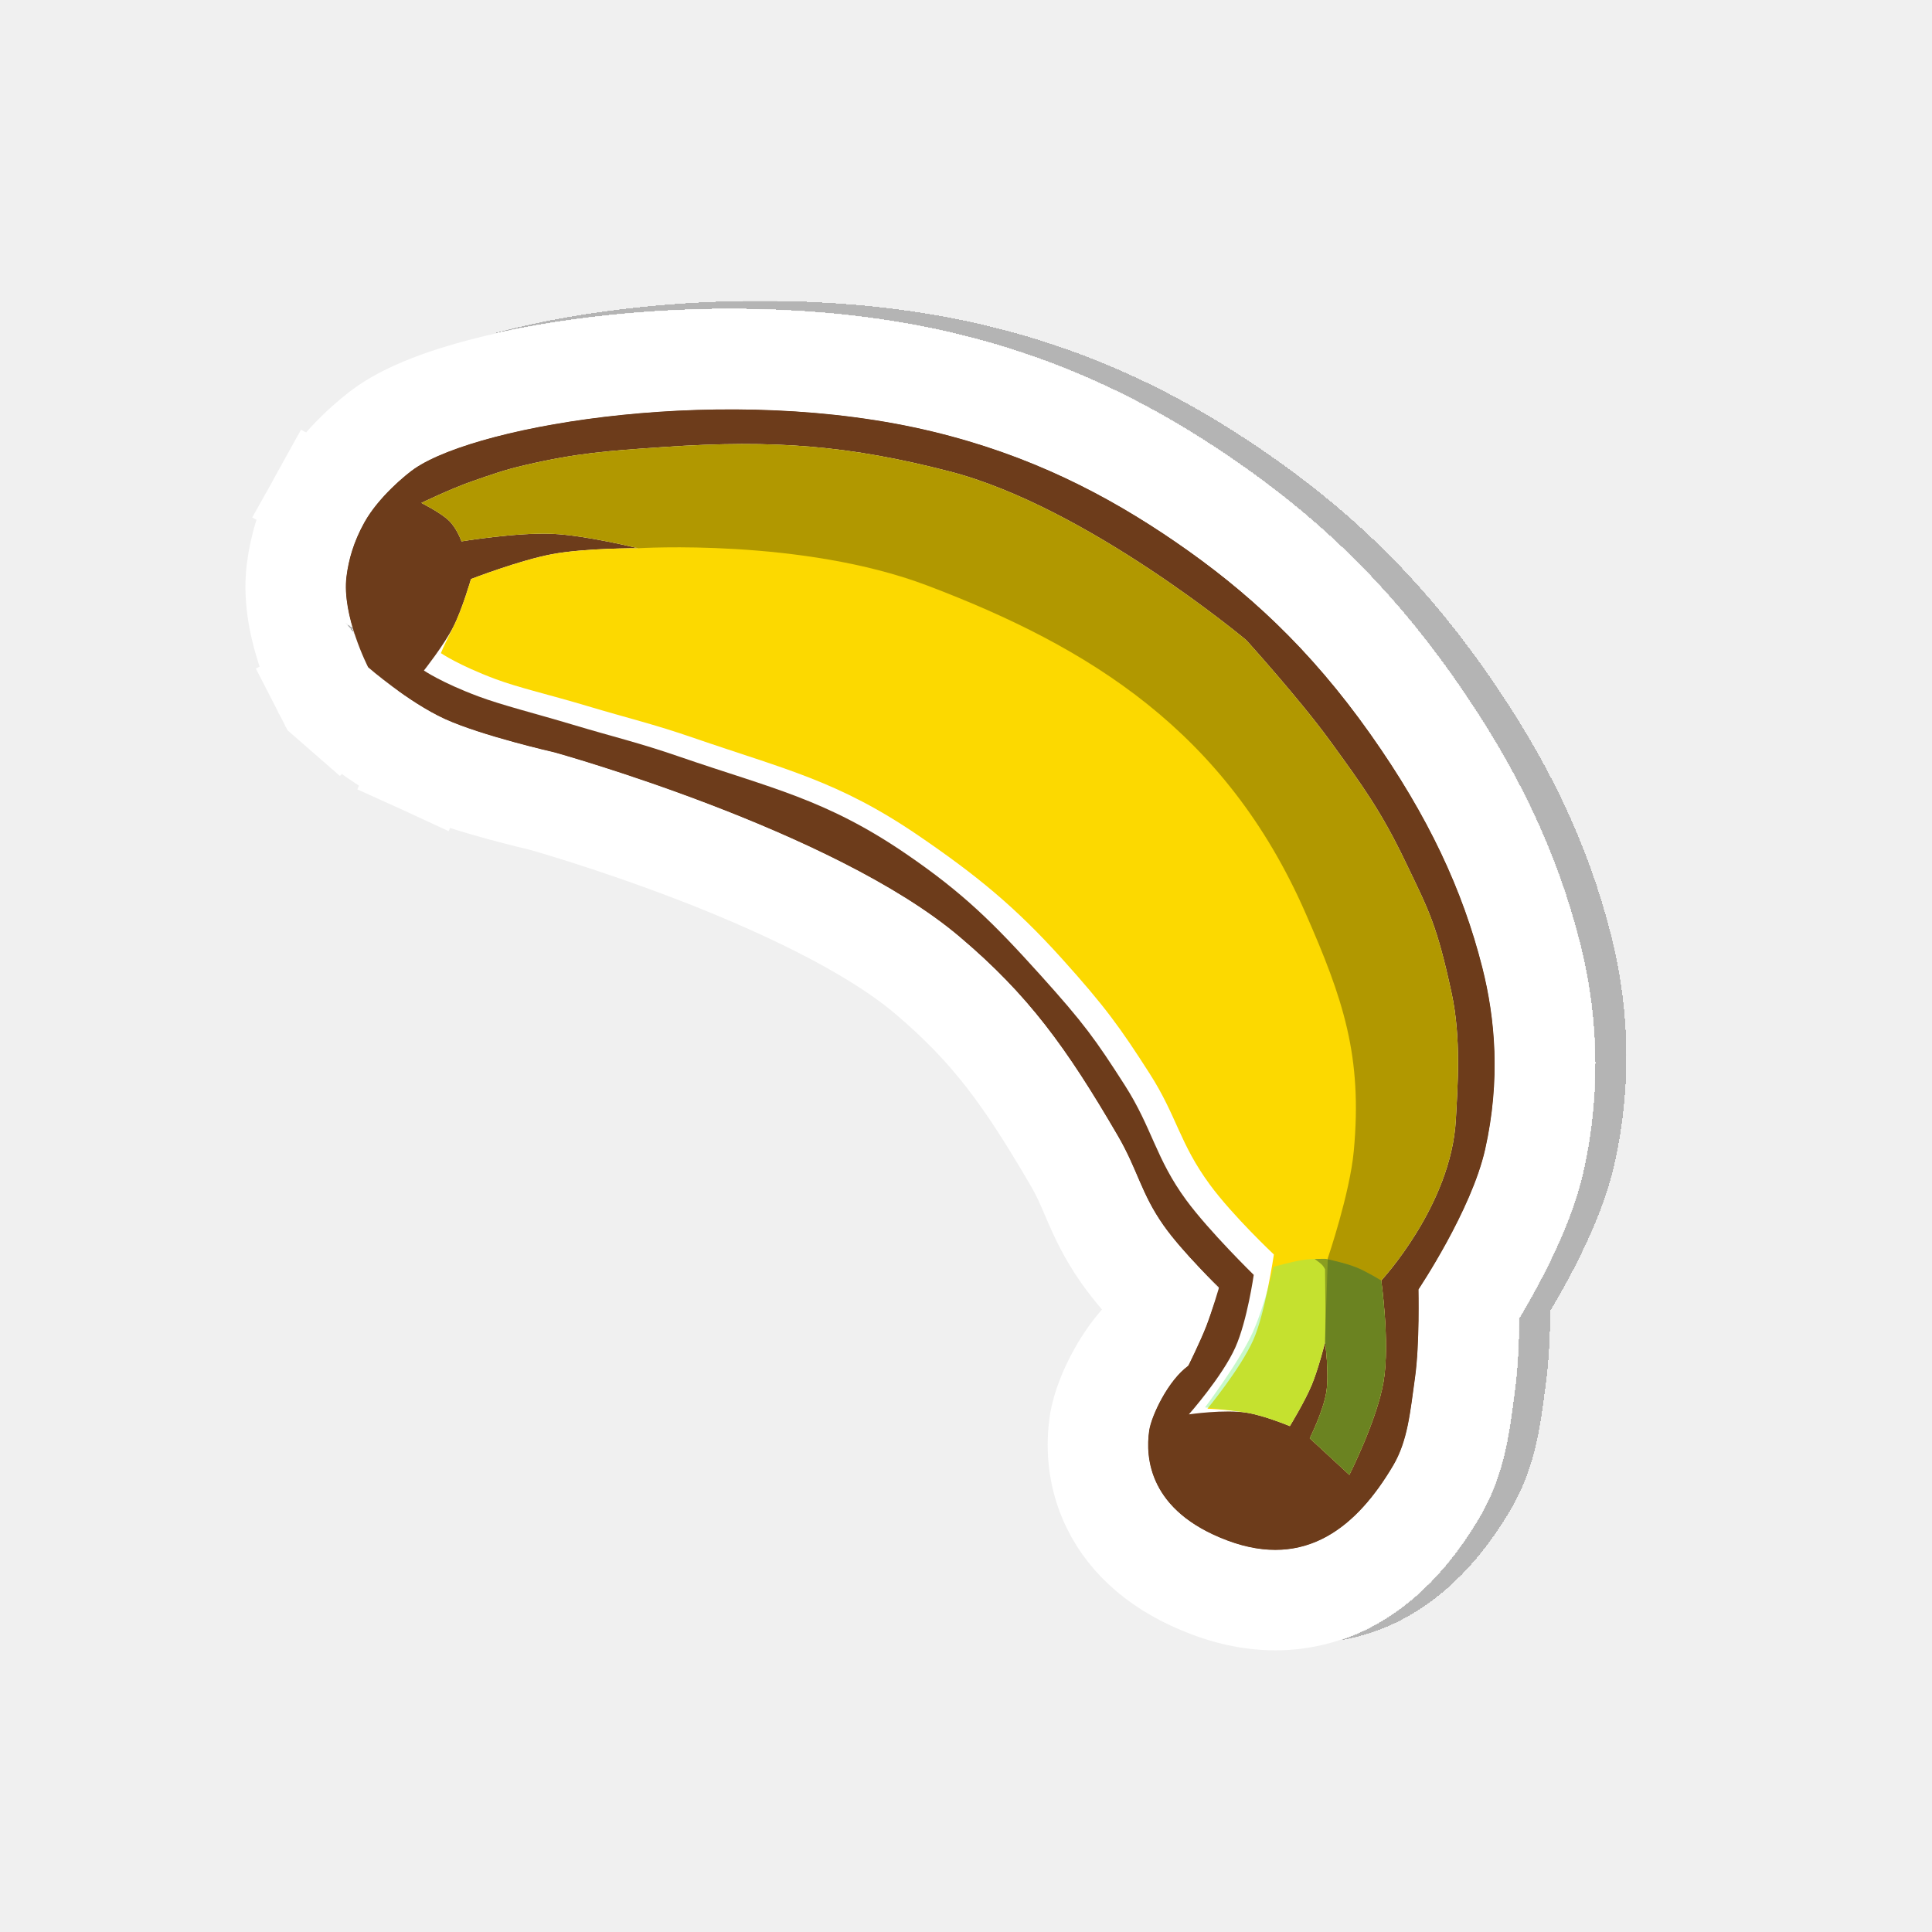
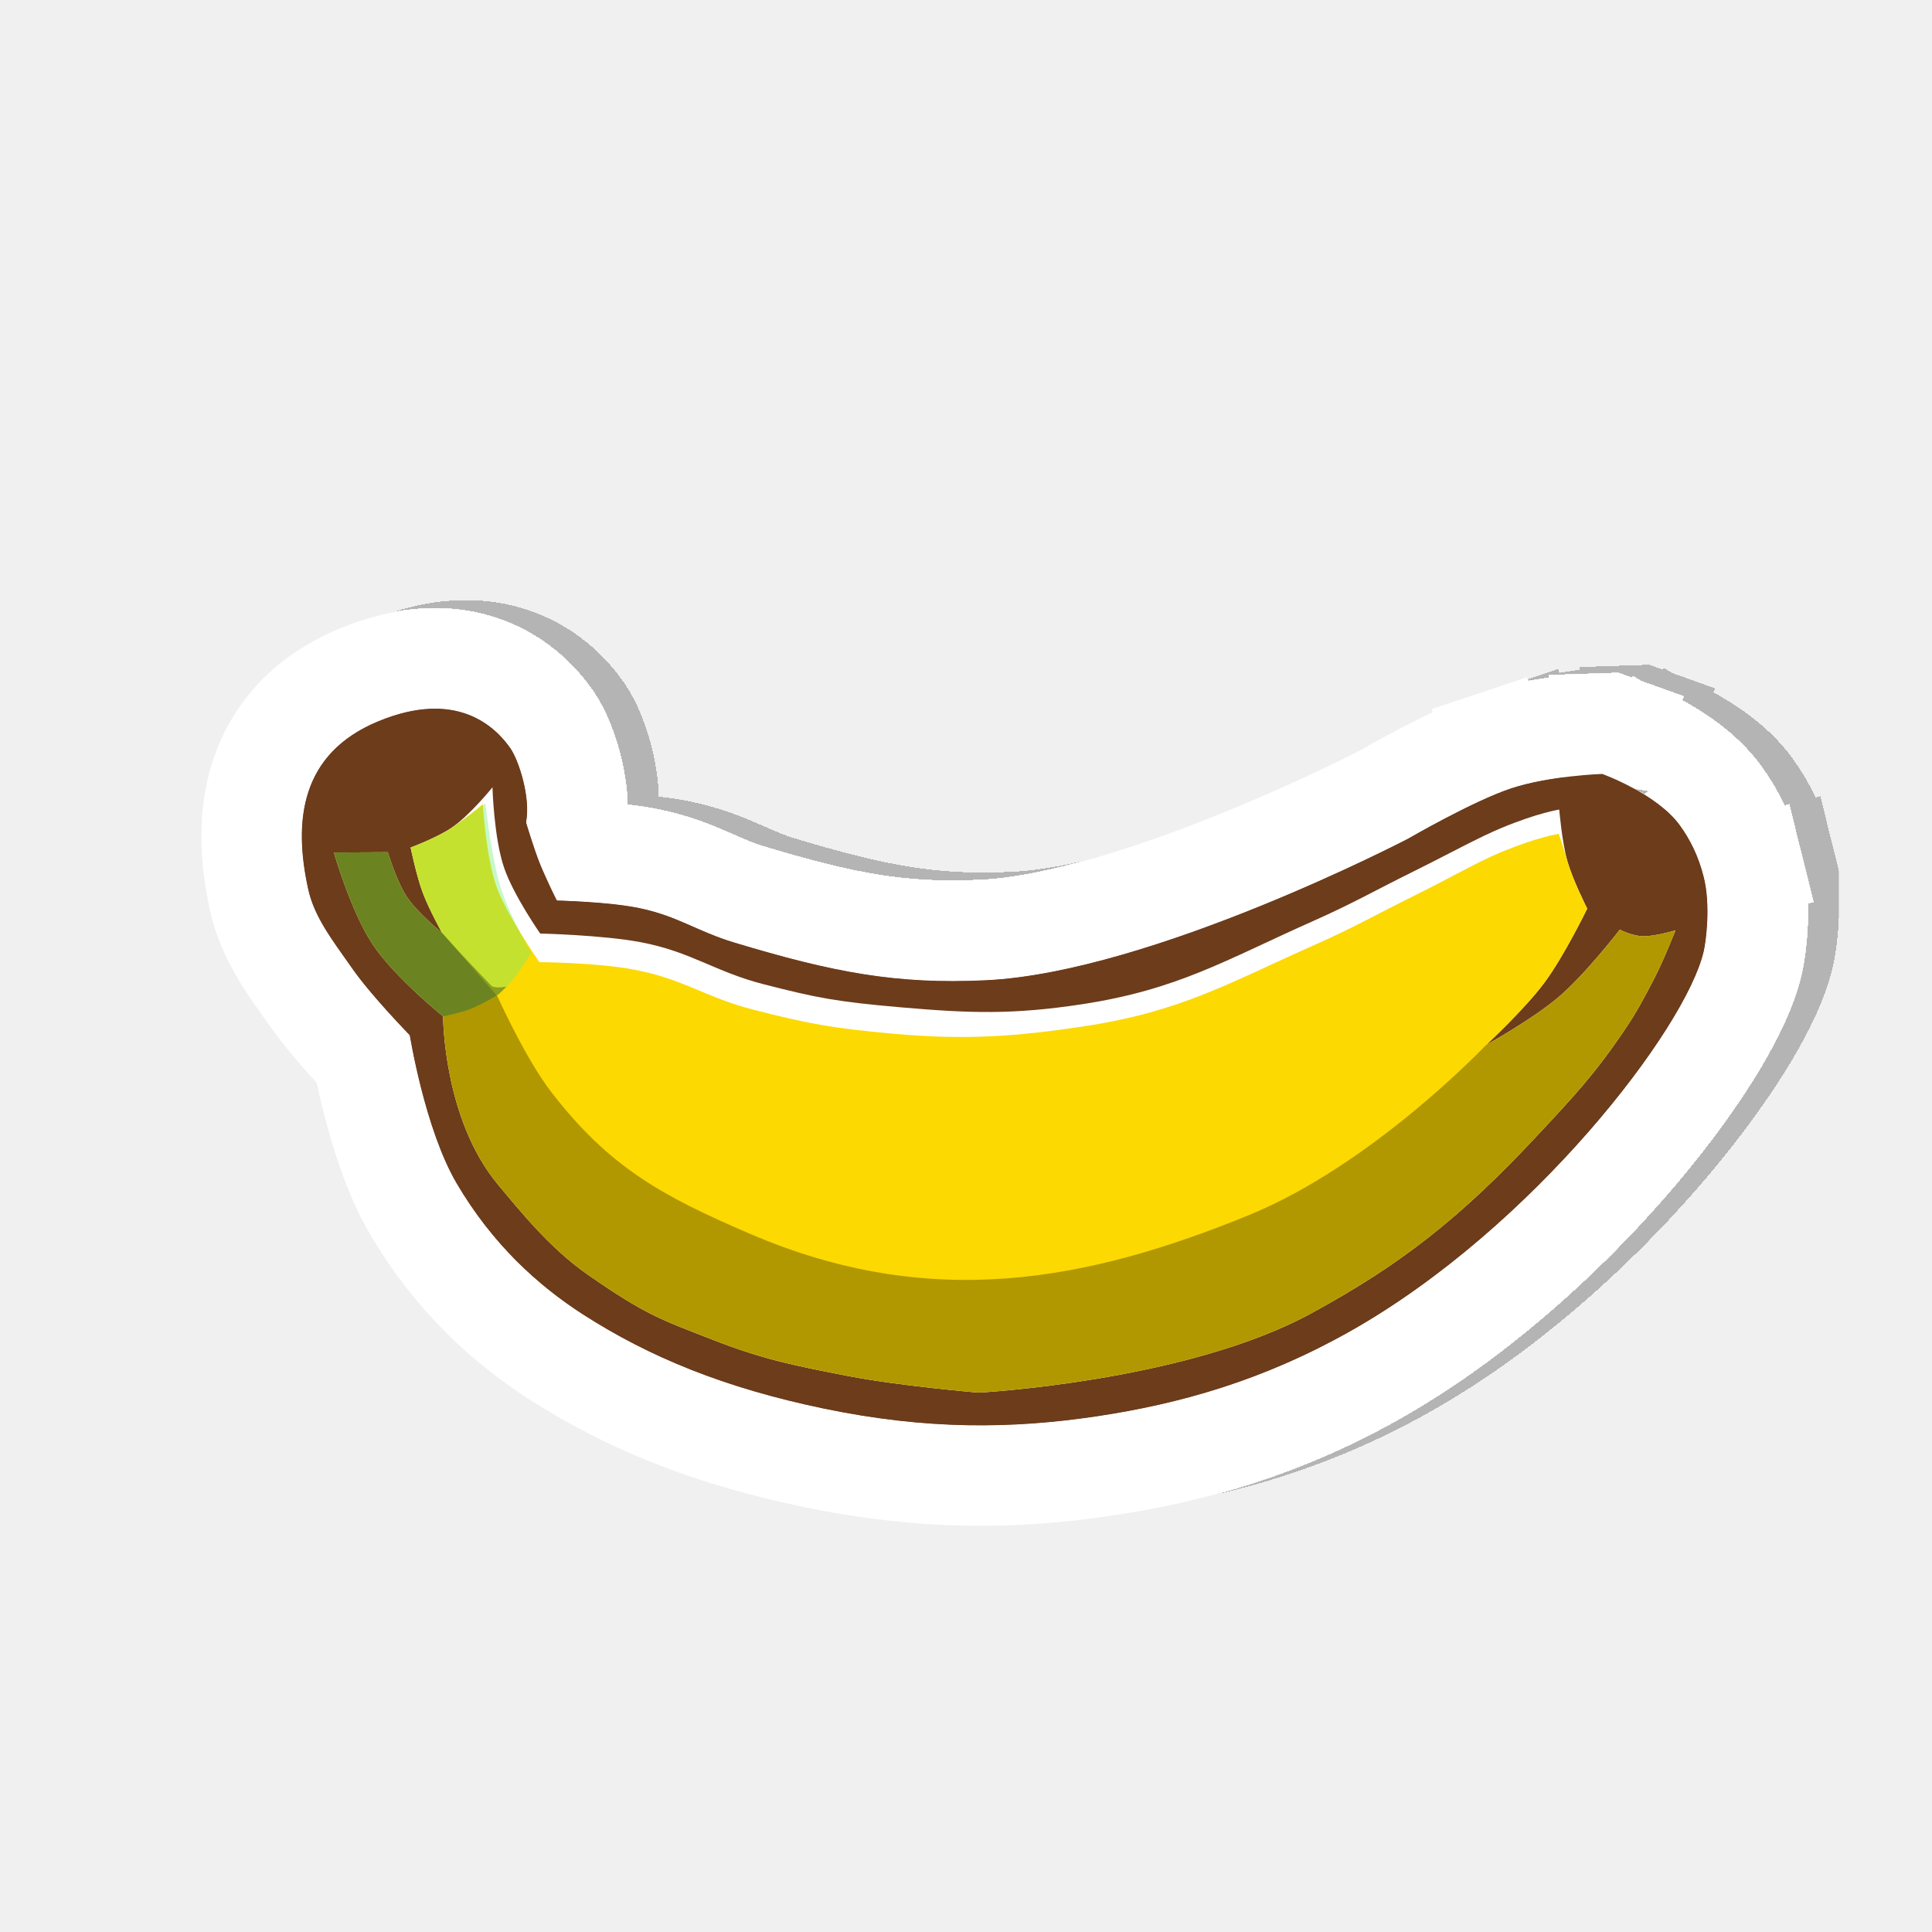
<svg xmlns="http://www.w3.org/2000/svg" width="256" height="256" viewBox="0 0 256 256" fill="none">
-   <g clip-path="url(#clip0_783_486)">
-     <g filter="url(#filter0_d_783_486)">
-       <path d="M45.912 76.393C45.26 81.572 48.782 88.418 48.782 88.418C48.782 88.418 54.075 93.033 58.937 95.258C63.823 97.494 73.461 99.687 73.461 99.687C73.461 99.687 110.371 109.904 127.163 124.124C136.258 131.826 141.282 138.747 148.131 150.506C150.747 154.998 151.188 158.112 154.176 162.366C156.654 165.894 161.531 170.599 161.531 170.599C161.531 170.599 160.614 173.732 159.859 175.68C159.037 177.802 157.45 180.986 157.45 180.986C154.8 182.871 152.564 187.587 152.275 189.556C151.752 193.121 152.203 200.222 162.643 204.127C173.083 208.031 179.884 202.173 184.601 194.188C186.539 190.908 186.841 187.188 187.495 182.552C188.133 178.025 187.95 170.855 187.95 170.855C187.95 170.855 194.97 160.412 196.79 152.294C198.847 143.118 198.125 134.962 196.417 128.217C193.828 117.988 189.315 108.218 181.581 97.273C173.547 85.903 165.188 78.279 155.793 71.828C146.622 65.53 136.478 60.306 123.636 57.2C96.642 50.669 63.656 56.185 54.971 62.066C53.825 62.842 50.144 65.875 48.287 69.216C46.852 71.796 46.19 74.179 45.912 76.393Z" fill="#6D3C1B" />
-       <path d="M48.782 88.418L42.863 91.462L43.446 92.596L44.407 93.434L48.782 88.418ZM48.782 88.418C44.407 93.434 44.408 93.434 44.408 93.435L44.409 93.436L44.412 93.439L44.419 93.445L44.44 93.462L44.503 93.517C44.555 93.562 44.627 93.624 44.718 93.7C44.899 93.854 45.155 94.067 45.473 94.328C46.109 94.847 47.006 95.56 48.071 96.35C50.13 97.876 53.106 99.91 56.167 101.31L58.937 95.258L56.167 101.31C59.146 102.674 63.239 103.899 66.272 104.73C67.853 105.164 69.27 105.523 70.292 105.774C70.804 105.899 71.22 105.999 71.511 106.067C71.636 106.097 71.738 106.12 71.815 106.138C71.875 106.155 71.955 106.178 72.054 106.206C72.311 106.279 72.697 106.391 73.198 106.538C74.202 106.834 75.666 107.276 77.48 107.851C81.112 109.002 86.124 110.681 91.638 112.79C102.901 117.097 115.395 122.88 122.862 129.203C131.162 136.233 135.737 142.451 142.379 153.856C143.301 155.437 143.866 156.754 144.571 158.393C144.679 158.644 144.79 158.902 144.906 159.17C145.781 161.191 146.849 163.515 148.729 166.191C150.26 168.371 152.377 170.718 153.946 172.378C153.955 172.387 153.963 172.396 153.971 172.405C153.86 172.722 153.753 173.017 153.653 173.274C153.33 174.107 152.811 175.259 152.324 176.294C152.238 176.476 152.156 176.65 152.078 176.812C150.342 178.453 149.039 180.428 148.164 181.997C147.063 183.972 146.002 186.458 145.69 188.59C145.306 191.204 145.235 195.366 147.393 199.687C149.623 204.155 153.8 207.926 160.311 210.361C167.208 212.94 173.552 212.427 178.972 209.45C184.066 206.652 187.697 202.034 190.332 197.573C192.782 193.425 193.396 188.725 193.886 184.973C193.953 184.456 194.018 183.958 194.085 183.481C194.466 180.783 194.582 177.511 194.617 175.102C194.63 174.232 194.632 173.436 194.63 172.769C194.663 172.716 194.696 172.662 194.73 172.607C195.466 171.422 196.465 169.755 197.528 167.812C199.576 164.066 202.163 158.755 203.285 153.75C205.609 143.382 204.787 134.154 202.87 126.583C200.054 115.461 195.157 104.952 187.017 93.432C178.481 81.352 169.533 73.189 159.561 66.341C149.872 59.687 138.99 54.066 125.201 50.73C110.778 47.241 94.99 47.006 81.761 48.357C75.12 49.035 68.996 50.126 63.879 51.468C58.935 52.765 54.362 54.44 51.239 56.554C50.272 57.209 48.757 58.432 47.23 59.932C45.713 61.423 43.834 63.527 42.47 65.982L48.287 69.216L42.47 65.982C40.584 69.373 39.683 72.584 39.308 75.562C38.788 79.696 39.918 83.884 40.798 86.483C41.276 87.894 41.775 89.102 42.155 89.962C42.347 90.394 42.512 90.747 42.635 91.001C42.696 91.129 42.747 91.232 42.786 91.31C42.805 91.348 42.821 91.381 42.834 91.406L42.851 91.439L42.858 91.452L42.86 91.457L42.862 91.46C42.862 91.461 42.863 91.462 48.782 88.418Z" stroke="white" stroke-width="13.312" />
+   <g clip-path="url(#clip0_801_431)">
+     <g filter="url(#filter0_d_801_431)">
+       <path d="M222.605 109.385C219.549 105.153 212.305 102.549 212.305 102.549C212.305 102.549 205.286 102.783 200.213 104.472C195.114 106.169 186.57 111.138 186.57 111.138C186.57 111.138 152.608 128.839 130.629 129.891C118.724 130.46 110.33 128.825 97.302 124.896C92.325 123.395 89.879 121.419 84.792 120.345C80.573 119.455 73.797 119.34 73.797 119.34C73.797 119.34 72.332 116.423 71.555 114.484C70.71 112.371 69.699 108.96 69.699 108.96C70.351 105.774 68.77 100.8 67.638 99.163C65.59 96.199 60.417 91.313 50.119 95.578C39.821 99.842 38.841 108.765 40.838 117.822C41.658 121.542 43.974 124.468 46.657 128.305C49.278 132.051 54.302 137.171 54.302 137.171C54.302 137.171 56.29 149.596 60.495 156.774C65.249 164.888 71.339 170.36 77.188 174.129C86.058 179.843 96.022 183.911 109.142 186.641C122.773 189.477 134.085 189.352 145.356 187.663C156.358 186.015 167.34 182.916 178.851 176.43C203.046 162.797 223.41 136.266 225.751 126.042C226.06 124.693 226.682 119.964 225.762 116.254C225.052 113.389 223.911 111.195 222.605 109.385Z" fill="#6D3C1B" />
+       <path d="M212.305 102.549L214.557 96.285L213.358 95.854L212.083 95.896L212.305 102.549ZM212.305 102.549C212.083 95.896 212.083 95.896 212.082 95.896L212.08 95.897L212.076 95.897L212.067 95.897L212.04 95.898L211.956 95.901C211.888 95.904 211.793 95.908 211.674 95.914C211.437 95.925 211.104 95.943 210.694 95.97C209.875 96.024 208.733 96.114 207.415 96.263C204.868 96.55 201.305 97.093 198.111 98.156L200.213 104.472L198.111 98.156C195.003 99.191 191.174 101.086 188.388 102.547C186.936 103.308 185.655 104.012 184.737 104.525C184.276 104.783 183.904 104.994 183.645 105.142C183.533 105.206 183.443 105.258 183.374 105.297C183.319 105.326 183.245 105.364 183.153 105.41C182.916 105.532 182.557 105.714 182.09 105.948C181.154 106.416 179.782 107.092 178.064 107.908C174.622 109.543 169.811 111.733 164.34 113.952C153.165 118.483 140.084 122.775 130.31 123.242C119.446 123.762 111.859 122.334 99.224 118.524C97.471 117.995 96.159 117.418 94.526 116.7C94.276 116.59 94.019 116.477 93.751 116.36C91.733 115.479 89.367 114.508 86.167 113.833C83.561 113.283 80.411 113.009 78.132 112.866C78.12 112.865 78.107 112.864 78.095 112.863C77.96 112.556 77.837 112.267 77.735 112.01C77.403 111.181 76.997 109.985 76.648 108.895C76.586 108.704 76.528 108.521 76.474 108.349C76.625 105.965 76.23 103.632 75.8 101.888C75.259 99.692 74.339 97.151 73.114 95.378C71.611 93.205 68.825 90.113 64.3 88.424C59.622 86.677 53.995 86.768 47.572 89.428C40.77 92.245 36.48 96.948 34.546 102.821C32.729 108.341 33.223 114.195 34.338 119.255C35.375 123.959 38.132 127.815 40.332 130.893C40.635 131.317 40.928 131.726 41.203 132.12C42.765 134.353 44.911 136.825 46.529 138.611C47.113 139.256 47.654 139.839 48.111 140.326C48.123 140.388 48.136 140.45 48.148 140.513C48.418 141.881 48.824 143.782 49.373 145.928C50.429 150.064 52.159 155.713 54.752 160.139C60.123 169.306 67.018 175.494 73.583 179.724C83.228 185.938 93.976 190.284 107.786 193.158C122.268 196.171 134.378 196.038 146.342 194.246C157.966 192.504 169.758 189.194 182.118 182.229C195.046 174.944 206.753 164.349 215.507 154.339C219.901 149.314 223.636 144.339 226.463 139.868C229.195 135.548 231.397 131.204 232.239 127.528C232.499 126.39 232.774 124.462 232.867 122.324C232.96 120.199 232.899 117.378 232.223 114.652L225.762 116.254L232.223 114.652C231.289 110.887 229.758 107.923 228.001 105.489C225.562 102.111 221.879 99.819 219.464 98.519C218.151 97.813 216.963 97.269 216.098 96.9C215.663 96.715 215.302 96.569 215.039 96.467C214.907 96.415 214.799 96.375 214.718 96.344C214.677 96.329 214.643 96.317 214.617 96.307L214.582 96.294L214.568 96.289L214.562 96.287L214.56 96.286C214.559 96.286 214.557 96.285 212.305 102.549Z" stroke="white" stroke-width="13.312" />
    </g>
-     <path d="M45.912 76.393C45.26 81.572 48.782 88.418 48.782 88.418C48.782 88.418 54.075 93.033 58.937 95.258C63.823 97.494 73.461 99.687 73.461 99.687C73.461 99.687 110.371 109.904 127.163 124.124C136.258 131.826 141.282 138.747 148.131 150.506C150.747 154.998 151.188 158.112 154.176 162.366C156.654 165.894 161.531 170.599 161.531 170.599C161.531 170.599 160.614 173.732 159.859 175.68C159.037 177.802 157.45 180.986 157.45 180.986C154.8 182.871 152.564 187.587 152.275 189.556C151.752 193.121 152.203 200.222 162.643 204.127C173.083 208.031 179.884 202.173 184.601 194.188C186.539 190.908 186.841 187.188 187.495 182.552C188.133 178.025 187.95 170.855 187.95 170.855C187.95 170.855 194.97 160.412 196.79 152.294C198.847 143.118 198.125 134.962 196.417 128.217C193.828 117.988 189.315 108.218 181.581 97.273C173.547 85.903 165.188 78.279 155.793 71.828C146.622 65.53 136.478 60.306 123.636 57.2C96.642 50.669 63.656 56.185 54.971 62.066C53.825 62.842 50.144 65.875 48.287 69.216C46.852 71.796 46.19 74.179 45.912 76.393Z" fill="#6D3C1B" />
-     <path d="M178.797 195.425L173.552 190.577C173.552 190.577 175.324 187.009 175.736 184.534C176.165 181.963 175.578 177.863 175.578 177.863C175.578 177.863 174.698 181.376 173.811 183.51C172.884 185.738 170.91 188.966 170.91 188.966C170.91 188.966 167.544 187.567 165.262 187.199C162.281 186.717 157.532 187.412 157.532 187.412C157.532 187.412 161.972 182.392 163.69 178.541C165.269 175.003 166.126 168.926 166.126 168.926C166.126 168.926 160.219 163.15 157.187 159.026C153.128 153.507 152.675 149.464 149.031 143.78C145.157 137.736 143.634 135.603 137.851 129.189C131.671 122.336 127.658 118.337 120.04 113.132C109.396 105.859 102.139 104.439 90.034 100.265C84.559 98.377 81.377 97.669 75.83 96.006C70.976 94.551 66.511 93.443 63.402 92.28C58.466 90.434 56.17 88.847 56.17 88.847C56.17 88.847 58.82 85.504 60.054 83.09C61.261 80.73 62.409 76.725 62.409 76.725C62.409 76.725 68.882 74.221 73.225 73.418C77.583 72.614 84.546 72.645 84.546 72.645C84.546 72.645 77.695 70.939 73.211 70.735C68.49 70.521 61.152 71.734 61.152 71.734C61.152 71.734 60.572 70.061 59.513 69.01C58.444 67.949 55.832 66.641 55.832 66.641C55.832 66.641 59.818 64.725 62.489 63.799C65.241 62.844 66.78 62.278 69.618 61.62C76.518 60.019 80.629 59.737 87.591 59.26L87.972 59.234C102.756 58.219 112.695 59.084 125.781 62.457C144.064 67.17 165.143 84.828 165.143 84.828C165.143 84.828 172.223 92.657 176.194 98.114C180.534 104.08 183.01 107.486 186.2 114.139C189.328 120.661 190.365 122.427 192.348 131.611C193.627 137.533 193.144 143.932 192.904 148.375C192.291 159.724 183.02 169.674 183.02 169.674C183.02 169.674 184.189 177.875 183.336 183.017C182.492 188.107 178.797 195.425 178.797 195.425Z" fill="white" />
-     <path d="M178.797 195.425L173.552 190.577C173.552 190.577 175.324 187.009 175.736 184.534C176.164 181.963 175.578 177.863 175.578 177.863C175.578 177.863 174.698 181.376 173.81 183.51C172.884 185.738 170.909 188.966 170.909 188.966C170.909 188.966 167.543 187.567 165.262 187.199C162.281 186.717 159.99 186.66 159.99 186.66C159.99 186.66 164.354 181.394 166.073 177.543C167.652 174.006 168.796 166.228 168.796 166.228C168.796 166.228 163.359 161.114 160.327 156.991C156.268 151.472 155.966 147.921 152.322 142.236C148.448 136.192 146.453 133.397 140.67 126.983C134.491 120.13 129.344 115.94 121.726 110.735C111.081 103.462 104.071 101.966 91.965 97.793C86.491 95.905 83.309 95.197 77.762 93.534C72.908 92.079 68.763 91.141 65.654 89.979C60.719 88.132 58.423 86.545 58.423 86.545C58.423 86.545 58.819 85.504 60.054 83.09C61.26 80.73 62.409 76.725 62.409 76.725C62.409 76.725 68.881 74.221 73.225 73.418C77.582 72.614 84.546 72.645 84.546 72.645C84.546 72.645 77.695 70.939 73.21 70.735C68.49 70.521 61.152 71.734 61.152 71.734C61.152 71.734 60.572 70.061 59.512 69.01C58.444 67.949 55.831 66.641 55.831 66.641C55.831 66.641 59.818 64.725 62.489 63.799C65.241 62.844 66.78 62.278 69.617 61.62C76.518 60.019 80.629 59.737 87.591 59.26L87.972 59.234C102.756 58.219 112.694 59.084 125.781 62.457C144.064 67.17 165.143 84.828 165.143 84.828C165.143 84.828 172.223 92.657 176.194 98.114C180.534 104.08 183.009 107.486 186.2 114.139C189.328 120.661 190.365 122.427 192.348 131.611C193.626 137.533 193.144 143.932 192.904 148.375C192.29 159.724 183.02 169.674 183.02 169.674C183.02 169.674 184.189 177.875 183.336 183.017C182.491 188.107 178.797 195.425 178.797 195.425Z" fill="#FCD900" />
-     <path d="M178.797 195.425L173.552 190.577C173.552 190.577 175.324 187.009 175.736 184.534C176.165 181.963 175.578 177.863 175.578 177.863L175.938 166.732C175.938 166.732 178.863 158.149 179.385 152.508C180.545 139.956 178.014 132.419 172.94 120.88C162.416 96.946 144.467 85.773 122.881 77.59C106.258 71.287 84.546 72.645 84.546 72.645C84.546 72.645 77.695 70.939 73.211 70.735C68.49 70.521 61.152 71.734 61.152 71.734C61.152 71.734 60.572 70.061 59.513 69.01C58.444 67.949 55.832 66.641 55.832 66.641C55.832 66.641 59.818 64.725 62.489 63.799C65.241 62.844 66.78 62.278 69.618 61.62C76.643 59.99 80.777 59.727 87.972 59.233C102.756 58.219 112.695 59.084 125.781 62.457C144.064 67.17 165.143 84.828 165.143 84.828C165.143 84.828 172.223 92.657 176.194 98.114C180.534 104.08 183.01 107.486 186.2 114.138C189.328 120.661 190.365 122.427 192.348 131.611C193.627 137.533 193.144 143.932 192.904 148.375C192.291 159.724 183.02 169.674 183.02 169.674C183.02 169.674 184.189 177.875 183.336 183.017C182.492 188.107 178.797 195.425 178.797 195.425Z" fill="black" fill-opacity="0.3" />
-     <path d="M178.797 195.425L173.553 190.577C173.553 190.577 175.324 187.009 175.737 184.534C176.165 181.963 175.579 177.863 175.579 177.863C175.579 177.863 174.698 181.376 173.811 183.51C172.884 185.738 170.91 188.966 170.91 188.966C170.91 188.966 167.544 187.567 165.262 187.199C162.281 186.717 159.67 186.489 159.67 186.489C159.67 186.489 164.3 180.336 166.019 176.485C167.597 172.948 168.755 167.853 168.755 167.853C168.755 167.853 171.219 167.171 172.518 166.972C173.929 166.755 175.693 166.808 175.693 166.808C175.693 166.808 178.266 167.332 179.811 167.968C181.123 168.508 183.02 169.674 183.02 169.674C183.02 169.674 184.19 177.875 183.336 183.017C182.492 188.107 178.797 195.425 178.797 195.425Z" fill="#75ED77" fill-opacity="0.4" />
-     <path d="M178.797 195.425L173.552 190.577C173.552 190.577 175.324 187.009 175.737 184.534C176.165 181.963 175.578 177.863 175.578 177.863C175.578 177.863 175.642 174.696 175.625 172.741C175.609 170.801 175.577 168.187 175.577 168.187C175.577 168.187 175.408 167.807 175.106 167.524C174.834 167.272 174.198 166.822 174.198 166.822C175.033 166.788 175.693 166.807 175.693 166.807C175.693 166.807 178.266 167.332 179.81 167.968C181.123 168.508 183.02 169.674 183.02 169.674C183.02 169.674 184.19 177.875 183.336 183.017C182.492 188.107 178.797 195.425 178.797 195.425Z" fill="#010100" fill-opacity="0.3" />
+     <path d="M222.605 109.385C219.549 105.153 212.305 102.549 212.305 102.549C212.305 102.549 205.286 102.783 200.213 104.472C195.114 106.169 186.57 111.138 186.57 111.138C186.57 111.138 152.608 128.839 130.629 129.891C118.724 130.46 110.33 128.825 97.302 124.896C92.325 123.395 89.879 121.419 84.792 120.345C80.573 119.455 73.797 119.34 73.797 119.34C73.797 119.34 72.332 116.423 71.555 114.484C70.71 112.371 69.699 108.96 69.699 108.96C70.351 105.774 68.77 100.8 67.638 99.163C65.59 96.199 60.417 91.313 50.119 95.578C39.821 99.842 38.841 108.765 40.838 117.822C41.658 121.542 43.974 124.468 46.657 128.305C49.278 132.051 54.302 137.171 54.302 137.171C54.302 137.171 56.29 149.596 60.495 156.774C65.249 164.888 71.339 170.36 77.188 174.129C86.058 179.843 96.022 183.911 109.142 186.641C122.773 189.477 134.085 189.352 145.356 187.663C156.358 186.015 167.34 182.916 178.851 176.43C203.046 162.797 223.41 136.266 225.751 126.042C226.06 124.693 226.682 119.964 225.762 116.254C225.052 113.389 223.911 111.195 222.605 109.385Z" fill="#6D3C1B" />
+     <path d="M44.239 112.959L51.381 112.927C51.381 112.927 52.519 116.745 53.905 118.837C55.345 121.009 58.571 123.608 58.571 123.608C58.571 123.608 56.818 120.438 56.012 118.272C55.17 116.01 54.413 112.303 54.413 112.303C54.413 112.303 57.828 111.031 59.748 109.744C62.257 108.063 65.256 104.317 65.256 104.317C65.256 104.317 65.433 111.016 66.803 115.004C68.061 118.668 71.578 123.698 71.578 123.698C71.578 123.698 79.838 123.893 84.868 124.841C91.6 126.109 94.689 128.757 101.231 130.429C108.185 132.207 110.754 132.728 119.358 133.475C128.551 134.273 134.213 134.461 143.335 133.072C156.08 131.131 162.356 127.221 174.055 122.018C179.347 119.664 182.157 118.012 187.348 115.445C191.89 113.2 195.912 110.964 198.979 109.695C203.847 107.678 206.609 107.274 206.609 107.274C206.609 107.274 206.951 111.525 207.695 114.133C208.422 116.682 210.313 120.394 210.313 120.394C210.313 120.394 207.287 126.64 204.658 130.188C202.02 133.749 196.906 138.475 196.906 138.475C196.906 138.475 203.08 135.051 206.499 132.141C210.097 129.079 214.636 123.187 214.636 123.187C214.636 123.187 216.202 124.015 217.693 124.061C219.198 124.108 222.001 123.283 222.001 123.283C222.001 123.283 220.391 127.403 219.07 129.902C217.709 132.477 216.969 133.941 215.343 136.357C211.388 142.235 208.574 145.244 203.807 150.342L203.547 150.62C193.426 161.445 185.568 167.59 173.696 174.048C157.111 183.071 129.652 184.533 129.652 184.533C129.652 184.533 119.135 183.635 112.509 182.352C105.266 180.949 101.132 180.146 94.262 177.457C87.526 174.82 85.563 174.236 77.849 168.871C72.875 165.412 68.864 160.403 66.01 156.99C58.718 148.271 58.713 134.672 58.713 134.672C58.713 134.672 52.264 129.471 49.382 125.129C46.528 120.83 44.239 112.959 44.239 112.959Z" fill="white" />
+     <path d="M44.239 112.959L51.381 112.927C51.381 112.927 52.519 116.745 53.905 118.836C55.345 121.009 58.571 123.608 58.571 123.608C58.571 123.608 56.819 120.438 56.012 118.272C55.17 116.01 54.413 112.303 54.413 112.303C54.413 112.303 57.829 111.031 59.748 109.744C62.257 108.063 63.971 106.543 63.971 106.543C63.971 106.543 64.371 113.37 65.74 117.359C66.998 121.022 71.466 127.491 71.466 127.491C71.466 127.491 78.929 127.524 83.959 128.471C90.692 129.74 93.335 132.13 99.877 133.803C106.832 135.581 110.197 136.265 118.801 137.011C127.993 137.809 134.615 137.364 143.737 135.975C156.482 134.034 162.629 130.347 174.329 125.143C179.62 122.79 182.43 121.138 187.621 118.571C192.163 116.325 195.834 114.184 198.901 112.914C203.769 110.898 206.531 110.493 206.531 110.493C206.531 110.493 206.951 111.525 207.695 114.133C208.422 116.682 210.313 120.394 210.313 120.394C210.313 120.394 207.288 126.639 204.658 130.188C202.02 133.749 196.906 138.475 196.906 138.475C196.906 138.475 203.08 135.051 206.499 132.141C210.097 129.079 214.637 123.187 214.637 123.187C214.637 123.187 216.202 124.015 217.693 124.061C219.198 124.108 222.001 123.283 222.001 123.283C222.001 123.283 220.392 127.403 219.07 129.902C217.709 132.477 216.969 133.941 215.343 136.357C211.388 142.234 208.574 145.244 203.807 150.341L203.547 150.62C193.426 161.444 185.568 167.59 173.696 174.048C157.111 183.071 129.652 184.532 129.652 184.532C129.652 184.532 119.135 183.635 112.509 182.352C105.266 180.949 101.133 180.146 94.262 177.456C87.526 174.82 85.563 174.236 77.849 168.871C72.876 165.412 68.865 160.403 66.01 156.99C58.718 148.271 58.713 134.671 58.713 134.671C58.713 134.671 52.264 129.471 49.382 125.129C46.528 120.83 44.239 112.959 44.239 112.959Z" fill="#FCD900" />
+     <path d="M44.239 112.959L51.381 112.927C51.381 112.927 52.519 116.745 53.905 118.837C55.345 121.009 58.571 123.608 58.571 123.608L65.898 131.994C65.898 131.994 69.613 140.265 73.079 144.747C80.79 154.718 87.781 158.504 99.362 163.483C123.382 173.81 144.129 169.74 165.497 161.004C181.952 154.276 196.906 138.475 196.906 138.475C196.906 138.475 203.08 135.051 206.499 132.141C210.097 129.079 214.637 123.187 214.637 123.187C214.637 123.187 216.202 124.015 217.693 124.061C219.198 124.108 222.001 123.283 222.001 123.283C222.001 123.283 220.392 127.403 219.07 129.902C217.709 132.477 216.969 133.941 215.343 136.357C211.316 142.341 208.472 145.352 203.547 150.62C193.426 161.445 185.568 167.59 173.696 174.048C157.111 183.071 129.652 184.533 129.652 184.533C129.652 184.533 119.135 183.635 112.509 182.352C105.266 180.949 101.132 180.146 94.262 177.457C87.526 174.82 85.563 174.236 77.849 168.871C72.875 165.412 68.864 160.403 66.01 156.99C58.718 148.271 58.713 134.672 58.713 134.672C58.713 134.672 52.264 129.472 49.382 125.129C46.528 120.831 44.239 112.959 44.239 112.959Z" fill="black" fill-opacity="0.3" />
+     <path d="M44.239 112.959L51.381 112.927C51.381 112.927 52.518 116.745 53.905 118.837C55.345 121.009 58.571 123.608 58.571 123.608C58.571 123.608 56.818 120.438 56.012 118.272C55.17 116.01 54.412 112.303 54.412 112.303C54.412 112.303 57.828 111.031 59.748 109.744C62.257 108.063 64.322 106.449 64.322 106.449C64.322 106.449 65.132 114.107 66.502 118.096C67.76 121.759 70.387 126.275 70.387 126.275C70.387 126.275 69.05 128.454 68.237 129.485C67.352 130.606 66.026 131.771 66.026 131.771C66.026 131.771 63.787 133.142 62.224 133.731C60.895 134.231 58.712 134.672 58.712 134.672C58.712 134.672 52.264 129.471 49.382 125.129C46.528 120.83 44.239 112.959 44.239 112.959Z" fill="#75ED77" fill-opacity="0.4" />
+     <path d="M44.239 112.959L51.381 112.927C51.381 112.927 52.519 116.745 53.905 118.837C55.345 121.009 58.571 123.608 58.571 123.608C58.571 123.608 60.684 125.967 62.029 127.385C63.365 128.793 65.171 130.683 65.171 130.683C65.171 130.683 65.553 130.846 65.967 130.846C66.338 130.846 67.11 130.74 67.11 130.74C66.522 131.335 66.027 131.771 66.027 131.771C66.027 131.771 63.788 133.142 62.224 133.731C60.895 134.231 58.713 134.672 58.713 134.672C58.713 134.672 52.264 129.471 49.382 125.129C46.528 120.83 44.239 112.959 44.239 112.959Z" fill="#010100" fill-opacity="0.3" />
  </g>
  <defs>
-     <filter id="filter0_d_783_486" x="32.521" y="39.912" width="182.932" height="178.766" filterUnits="userSpaceOnUse" color-interpolation-filters="sRGB">
+     <filter id="filter0_d_801_431" x="26.684" y="79.567" width="216.97" height="122.61" filterUnits="userSpaceOnUse" color-interpolation-filters="sRGB">
      <feFlood flood-opacity="0" result="BackgroundImageFix" />
      <feColorMatrix in="SourceAlpha" type="matrix" values="0 0 0 0 0 0 0 0 0 0 0 0 0 0 0 0 0 0 127 0" result="hardAlpha" />
      <feOffset dx="4.096" dy="-1.024" />
      <feComposite in2="hardAlpha" operator="out" />
      <feColorMatrix type="matrix" values="0 0 0 0 0 0 0 0 0 0 0 0 0 0 0 0 0 0 0.25 0" />
-       <feBlend mode="normal" in2="BackgroundImageFix" result="effect1_dropShadow_783_486" />
-       <feBlend mode="normal" in="SourceGraphic" in2="effect1_dropShadow_783_486" result="shape" />
+       <feBlend mode="normal" in2="BackgroundImageFix" result="effect1_dropShadow_801_431" />
+       <feBlend mode="normal" in="SourceGraphic" in2="effect1_dropShadow_801_431" result="shape" />
    </filter>
-     <clipPath id="clip0_783_486">
+     <clipPath id="clip0_801_431">
      <rect width="256" height="256" fill="white" />
    </clipPath>
  </defs>
</svg>
